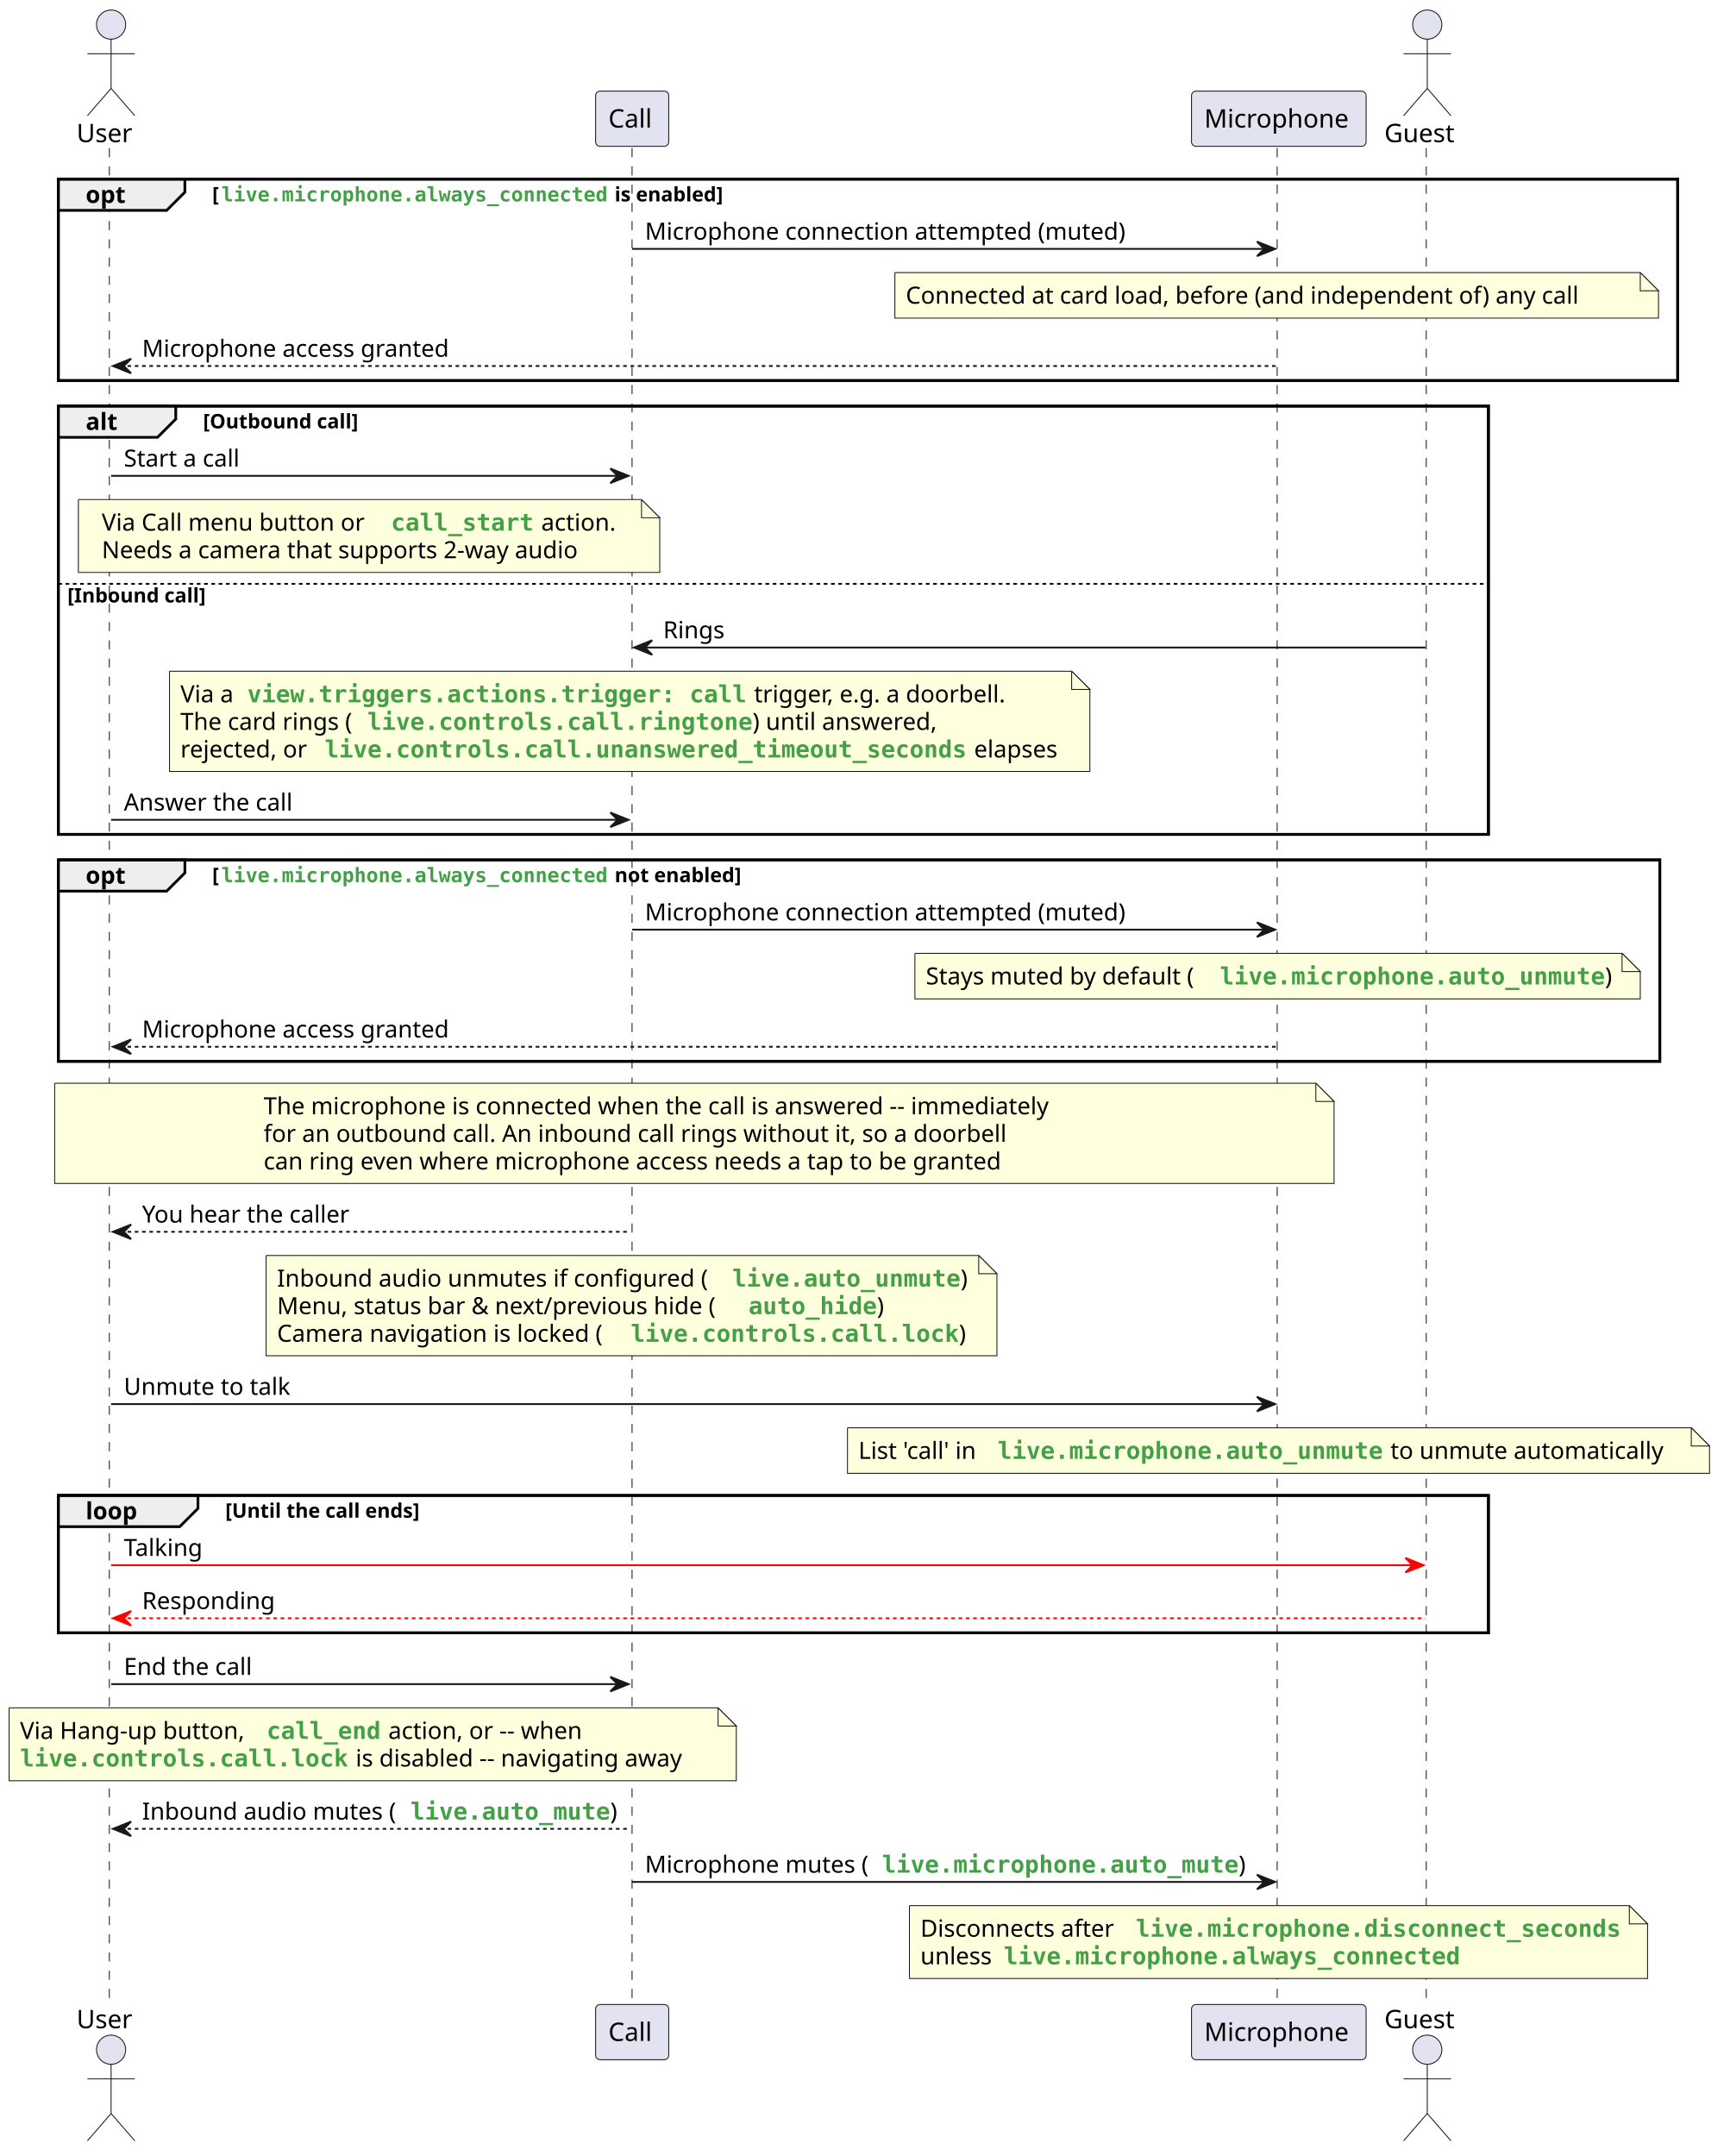
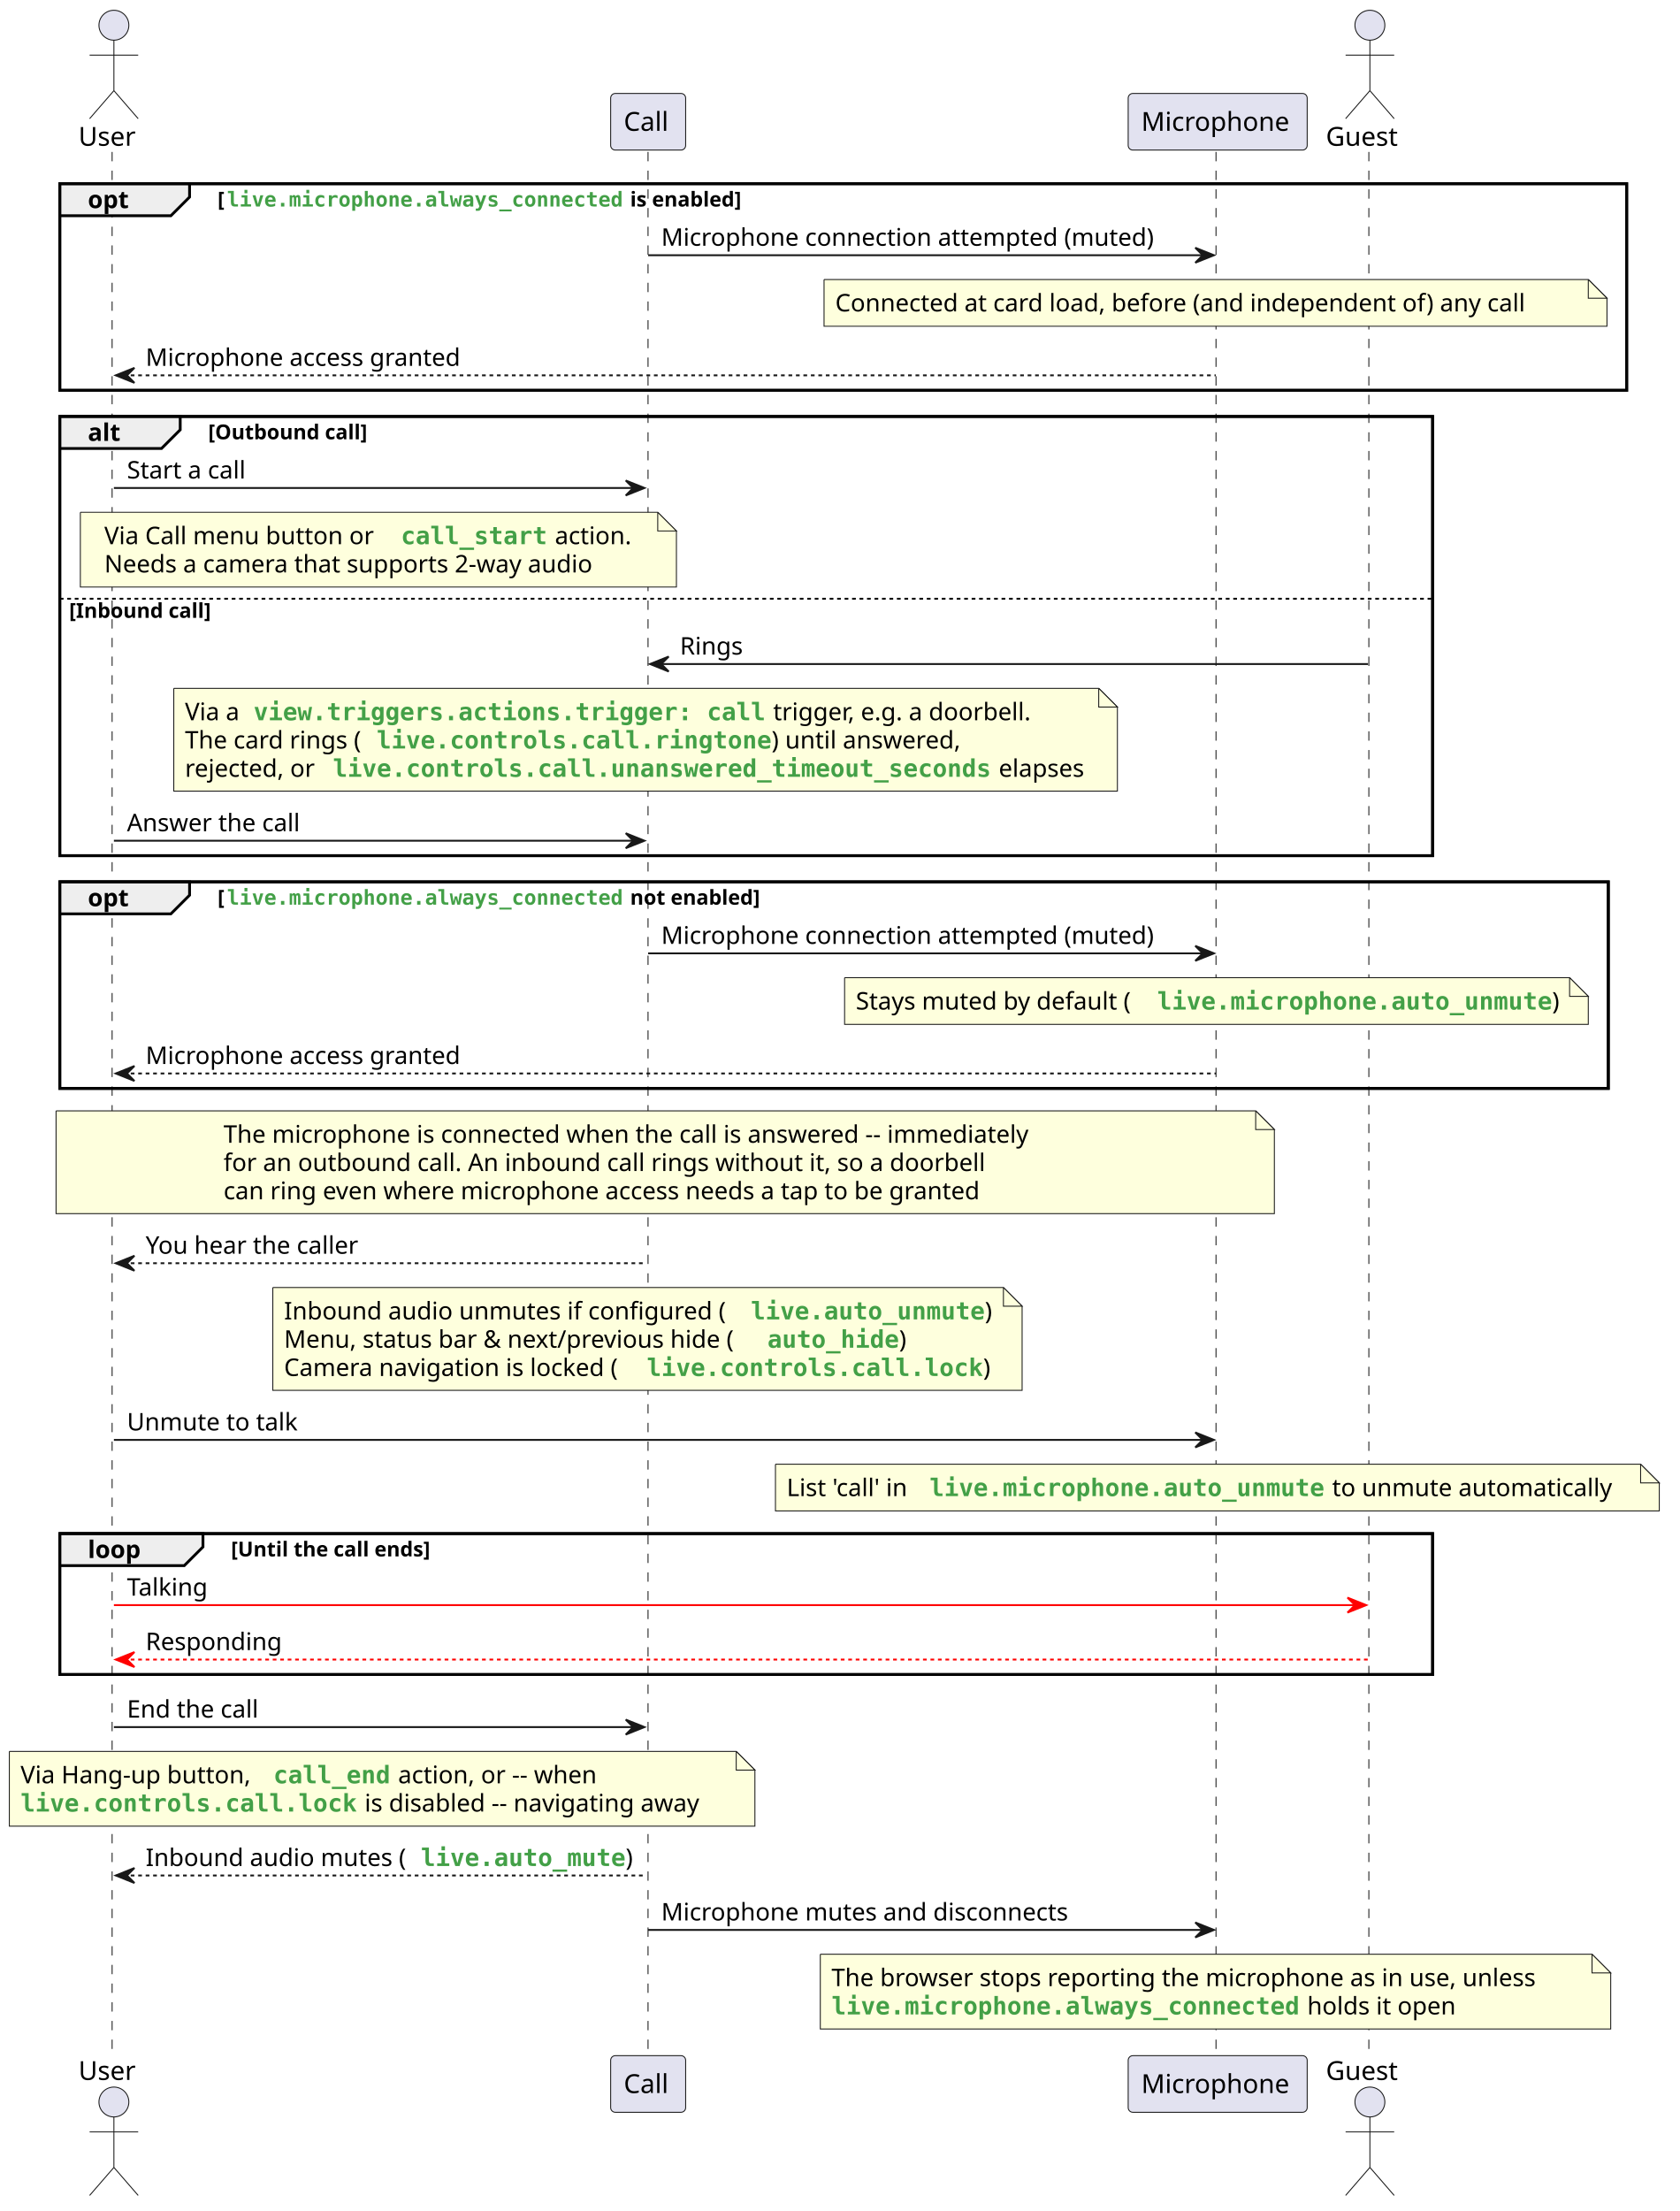
- <svg xmlns="http://www.w3.org/2000/svg" contentStyleType="text/css" data-diagram-type="SEQUENCE" height="1183px" preserveAspectRatio="none" style="width:949px;height:1183px;background:#FFFFFF;" version="1.1" viewBox="0 0 949 1183" width="949px" zoomAndPan="magnify">
+ <svg xmlns="http://www.w3.org/2000/svg" contentStyleType="text/css" data-diagram-type="SEQUENCE" height="1183px" preserveAspectRatio="none" style="width:899px;height:1183px;background:#FFFFFF;" version="1.1" viewBox="0 0 899 1183" width="899px" zoomAndPan="magnify">
  <defs />
  <g>
-     <rect fill="none" height="110.531" style="stroke:#000000;stroke-width:1.5;" width="888.55" x="32" y="98.297" />
-     <rect fill="none" height="235" style="stroke:#000000;stroke-width:1.5;" width="784.691" x="32" y="222.828" />
-     <rect fill="none" height="110.531" style="stroke:#000000;stroke-width:1.5;" width="878.711" x="32" y="471.828" />
-     <rect fill="none" height="75.398" style="stroke:#000000;stroke-width:1.5;" width="784.691" x="32" y="820.555" />
+     <rect fill="none" height="110.531" style="stroke:#000000;stroke-width:1.5;" width="838.55" x="32" y="98.297" />
+     <rect fill="none" height="235" style="stroke:#000000;stroke-width:1.5;" width="734.685" x="32" y="222.828" />
+     <rect fill="none" height="110.531" style="stroke:#000000;stroke-width:1.5;" width="828.711" x="32" y="471.828" />
+     <rect fill="none" height="75.398" style="stroke:#000000;stroke-width:1.5;" width="734.685" x="32" y="820.555" />
    <g class="participant-lifeline" data-entity-uid="part1" data-qualified-name="User" data-source-line="3" id="part1-lifeline">
      <g>
        <rect fill="#000000" fill-opacity="0" height="1019.586" width="8" x="56.955" y="81.297" />
        <line style="stroke:#181818;stroke-width:0.5;stroke-dasharray:5,5;" x1="60" x2="60" y1="81.297" y2="1100.883" />
      </g>
    </g>
    <g class="participant-lifeline" data-entity-uid="part2" data-qualified-name="Card" data-source-line="4" id="part2-lifeline">
      <g>
        <rect fill="#000000" fill-opacity="0" height="1019.586" width="8" x="342.872" y="81.297" />
        <line style="stroke:#181818;stroke-width:0.5;stroke-dasharray:5,5;" x1="346.805" x2="346.805" y1="81.297" y2="1100.883" />
      </g>
    </g>
    <g class="participant-lifeline" data-entity-uid="part3" data-qualified-name="Mic" data-source-line="5" id="part3-lifeline">
      <g>
-         <rect fill="#000000" fill-opacity="0" height="1019.586" width="8" x="697.674" y="81.297" />
-         <line style="stroke:#181818;stroke-width:0.5;stroke-dasharray:5,5;" x1="700.774" x2="700.774" y1="81.297" y2="1100.883" />
+         <rect fill="#000000" fill-opacity="0" height="1019.586" width="8" x="647.667" y="81.297" />
+         <line style="stroke:#181818;stroke-width:0.5;stroke-dasharray:5,5;" x1="650.768" x2="650.768" y1="81.297" y2="1100.883" />
      </g>
    </g>
    <g class="participant-lifeline" data-entity-uid="part4" data-qualified-name="Guest" data-source-line="6" id="part4-lifeline">
      <g>
-         <rect fill="#000000" fill-opacity="0" height="1019.586" width="8" x="779.132" y="81.297" />
-         <line style="stroke:#181818;stroke-width:0.5;stroke-dasharray:5,5;" x1="782.573" x2="782.573" y1="81.297" y2="1100.883" />
+         <rect fill="#000000" fill-opacity="0" height="1019.586" width="8" x="729.125" y="81.297" />
+         <line style="stroke:#181818;stroke-width:0.5;stroke-dasharray:5,5;" x1="732.566" x2="732.566" y1="81.297" y2="1100.883" />
      </g>
    </g>
    <g class="participant participant-head" data-entity-uid="part1" data-qualified-name="User" data-source-line="3" id="part1-head">
      <text fill="#000000" font-family="sans-serif" font-size="14" lengthAdjust="spacing" textLength="31.91" x="42" y="77.995">User</text>
      <ellipse cx="60.955" cy="13.5" fill="#E2E2F0" rx="8" ry="8" style="stroke:#181818;stroke-width:0.5;" />
      <path d="M60.955,21.5 L60.955,48.5 M47.955,29.5 L73.955,29.5 M60.955,48.5 L47.955,63.5 M60.955,48.5 L73.955,63.5" fill="none" style="stroke:#181818;stroke-width:0.5;" />
    </g>
    <g class="participant participant-tail" data-entity-uid="part1" data-qualified-name="User" data-source-line="3" id="part1-tail">
      <text fill="#000000" font-family="sans-serif" font-size="14" lengthAdjust="spacing" textLength="31.91" x="42" y="1112.878">User</text>
      <ellipse cx="60.955" cy="1124.68" fill="#E2E2F0" rx="8" ry="8" style="stroke:#181818;stroke-width:0.5;" />
      <path d="M60.955,1132.68 L60.955,1159.68 M47.955,1140.68 L73.955,1140.68 M60.955,1159.68 L47.955,1174.68 M60.955,1159.68 L73.955,1174.68" fill="none" style="stroke:#181818;stroke-width:0.5;" />
    </g>
    <g class="participant participant-head" data-entity-uid="part2" data-qualified-name="Card" data-source-line="4" id="part2-head">
      <rect fill="#E2E2F0" height="30.297" rx="2.5" ry="2.5" style="stroke:#181818;stroke-width:0.5;" width="40.134" x="326.805" y="50" />
      <text fill="#000000" font-family="sans-serif" font-size="14" lengthAdjust="spacing" textLength="26.134" x="333.805" y="69.995">Call</text>
    </g>
    <g class="participant participant-tail" data-entity-uid="part2" data-qualified-name="Card" data-source-line="4" id="part2-tail">
      <rect fill="#E2E2F0" height="30.297" rx="2.5" ry="2.5" style="stroke:#181818;stroke-width:0.5;" width="40.134" x="326.805" y="1099.883" />
      <text fill="#000000" font-family="sans-serif" font-size="14" lengthAdjust="spacing" textLength="26.134" x="333.805" y="1119.878">Call</text>
    </g>
    <g class="participant participant-head" data-entity-uid="part3" data-qualified-name="Mic" data-source-line="5" id="part3-head">
-       <rect fill="#E2E2F0" height="30.297" rx="2.5" ry="2.5" style="stroke:#181818;stroke-width:0.5;" width="95.799" x="653.774" y="50" />
-       <text fill="#000000" font-family="sans-serif" font-size="14" lengthAdjust="spacing" textLength="81.799" x="660.774" y="69.995">Microphone</text>
+       <rect fill="#E2E2F0" height="30.297" rx="2.5" ry="2.5" style="stroke:#181818;stroke-width:0.5;" width="95.799" x="603.768" y="50" />
+       <text fill="#000000" font-family="sans-serif" font-size="14" lengthAdjust="spacing" textLength="81.799" x="610.768" y="69.995">Microphone</text>
    </g>
    <g class="participant participant-tail" data-entity-uid="part3" data-qualified-name="Mic" data-source-line="5" id="part3-tail">
-       <rect fill="#E2E2F0" height="30.297" rx="2.5" ry="2.5" style="stroke:#181818;stroke-width:0.5;" width="95.799" x="653.774" y="1099.883" />
-       <text fill="#000000" font-family="sans-serif" font-size="14" lengthAdjust="spacing" textLength="81.799" x="660.774" y="1119.878">Microphone</text>
+       <rect fill="#E2E2F0" height="30.297" rx="2.5" ry="2.5" style="stroke:#181818;stroke-width:0.5;" width="95.799" x="603.768" y="1099.883" />
+       <text fill="#000000" font-family="sans-serif" font-size="14" lengthAdjust="spacing" textLength="81.799" x="610.768" y="1119.878">Microphone</text>
    </g>
    <g class="participant participant-head" data-entity-uid="part4" data-qualified-name="Guest" data-source-line="6" id="part4-head">
-       <text fill="#000000" font-family="sans-serif" font-size="14" lengthAdjust="spacing" textLength="41.118" x="759.573" y="77.995">Guest</text>
-       <ellipse cx="783.132" cy="13.5" fill="#E2E2F0" rx="8" ry="8" style="stroke:#181818;stroke-width:0.5;" />
-       <path d="M783.132,21.5 L783.132,48.5 M770.132,29.5 L796.132,29.5 M783.132,48.5 L770.132,63.5 M783.132,48.5 L796.132,63.5" fill="none" style="stroke:#181818;stroke-width:0.5;" />
+       <text fill="#000000" font-family="sans-serif" font-size="14" lengthAdjust="spacing" textLength="41.118" x="709.566" y="77.995">Guest</text>
+       <ellipse cx="733.125" cy="13.5" fill="#E2E2F0" rx="8" ry="8" style="stroke:#181818;stroke-width:0.5;" />
+       <path d="M733.125,21.5 L733.125,48.5 M720.125,29.5 L746.125,29.5 M733.125,48.5 L720.125,63.5 M733.125,48.5 L746.125,63.5" fill="none" style="stroke:#181818;stroke-width:0.5;" />
    </g>
    <g class="participant participant-tail" data-entity-uid="part4" data-qualified-name="Guest" data-source-line="6" id="part4-tail">
-       <text fill="#000000" font-family="sans-serif" font-size="14" lengthAdjust="spacing" textLength="41.118" x="759.573" y="1112.878">Guest</text>
-       <ellipse cx="783.132" cy="1124.68" fill="#E2E2F0" rx="8" ry="8" style="stroke:#181818;stroke-width:0.5;" />
-       <path d="M783.132,1132.68 L783.132,1159.68 M770.132,1140.68 L796.132,1140.68 M783.132,1159.68 L770.132,1174.68 M783.132,1159.68 L796.132,1174.68" fill="none" style="stroke:#181818;stroke-width:0.5;" />
+       <text fill="#000000" font-family="sans-serif" font-size="14" lengthAdjust="spacing" textLength="41.118" x="709.566" y="1112.878">Guest</text>
+       <ellipse cx="733.125" cy="1124.68" fill="#E2E2F0" rx="8" ry="8" style="stroke:#181818;stroke-width:0.5;" />
+       <path d="M733.125,1132.68 L733.125,1159.68 M720.125,1140.68 L746.125,1140.68 M733.125,1159.68 L720.125,1174.68 M733.125,1159.68 L746.125,1174.68" fill="none" style="stroke:#181818;stroke-width:0.5;" />
    </g>
    <path d="M32,98.297 L101.451,98.297 L101.451,105.43 L91.451,115.43 L32,115.43 L32,98.297" fill="#EEEEEE" style="stroke:#000000;stroke-width:1.5;" />
-     <rect fill="none" height="110.531" style="stroke:#000000;stroke-width:1.5;" width="888.55" x="32" y="98.297" />
+     <rect fill="none" height="110.531" style="stroke:#000000;stroke-width:1.5;" width="838.55" x="32" y="98.297" />
    <text fill="#000000" font-family="sans-serif" font-size="13" font-weight="700" lengthAdjust="spacing" textLength="24.451" x="47" y="111.364">opt</text>
    <text fill="#000000" font-family="sans-serif" font-size="11" font-weight="700" lengthAdjust="spacing" textLength="5.027" x="116.451" y="110.507">[</text>
    <text fill="#43A047" font-family="monospace" font-size="11" font-weight="700" lengthAdjust="spacing" textLength="211.922" x="121.478" y="110.507">live.microphone.always_connected</text>
    <text fill="#000000" font-family="sans-serif" font-size="11" font-weight="700" lengthAdjust="spacing" textLength="68.868" x="337.23" y="110.507">is enabled]</text>
    <g class="message" data-entity-1="part2" data-entity-2="part3" data-source-line="9" id="msg1">
-       <polygon fill="#181818" points="689.674,132.562,699.674,136.562,689.674,140.562,693.674,136.562" style="stroke:#181818;stroke-width:1;" />
-       <line style="stroke:#181818;stroke-width:1;" x1="346.872" x2="695.674" y1="136.562" y2="136.562" />
+       <polygon fill="#181818" points="639.667,132.562,649.667,136.562,639.667,140.562,643.667,136.562" style="stroke:#181818;stroke-width:1;" />
+       <line style="stroke:#181818;stroke-width:1;" x1="346.872" x2="645.667" y1="136.562" y2="136.562" />
      <text fill="#000000" font-family="sans-serif" font-size="13" lengthAdjust="spacing" textLength="280.795" x="353.872" y="131.497">Microphone connection attempted (muted)</text>
    </g>
-     <path d="M491,149.562 L491,174.562 L910,174.562 L910,159.562 L900,149.562 L491,149.562" fill="#FEFFDD" style="stroke:#181818;stroke-width:0.5;" />
-     <path d="M900,149.562 L900,159.562 L910,159.562 L900,149.562" fill="#FEFFDD" style="stroke:#181818;stroke-width:0.5;" />
-     <text fill="#000000" font-family="sans-serif" font-size="13" lengthAdjust="spacing" textLength="398.55" x="497" y="166.629">Connected at card load, before (and independent of) any call</text>
+     <path d="M441,149.562 L441,174.562 L860,174.562 L860,159.562 L850,149.562 L441,149.562" fill="#FEFFDD" style="stroke:#181818;stroke-width:0.5;" />
+     <path d="M850,149.562 L850,159.562 L860,159.562 L850,149.562" fill="#FEFFDD" style="stroke:#181818;stroke-width:0.5;" />
+     <text fill="#000000" font-family="sans-serif" font-size="13" lengthAdjust="spacing" textLength="398.55" x="447" y="166.629">Connected at card load, before (and independent of) any call</text>
    <g class="message" data-entity-1="part3" data-entity-2="part1" data-source-line="11" id="msg2">
      <polygon fill="#181818" points="71.955,196.828,61.955,200.828,71.955,204.828,67.955,200.828" style="stroke:#181818;stroke-width:1;" />
-       <line style="stroke:#181818;stroke-width:1;stroke-dasharray:2,2;" x1="65.955" x2="700.674" y1="200.828" y2="200.828" />
+       <line style="stroke:#181818;stroke-width:1;stroke-dasharray:2,2;" x1="65.955" x2="650.667" y1="200.828" y2="200.828" />
      <text fill="#000000" font-family="sans-serif" font-size="13" lengthAdjust="spacing" textLength="179.175" x="77.955" y="195.762">Microphone access granted</text>
    </g>
    <path d="M32,222.828 L96.443,222.828 L96.443,229.961 L86.443,239.961 L32,239.961 L32,222.828" fill="#EEEEEE" style="stroke:#000000;stroke-width:1.5;" />
-     <rect fill="none" height="235" style="stroke:#000000;stroke-width:1.5;" width="784.691" x="32" y="222.828" />
+     <rect fill="none" height="235" style="stroke:#000000;stroke-width:1.5;" width="734.685" x="32" y="222.828" />
    <text fill="#000000" font-family="sans-serif" font-size="13" font-weight="700" lengthAdjust="spacing" textLength="19.443" x="47" y="235.895">alt</text>
    <text fill="#000000" font-family="sans-serif" font-size="11" font-weight="700" lengthAdjust="spacing" textLength="96.776" x="111.443" y="235.039">[Outbound call]</text>
    <g class="message" data-entity-1="part1" data-entity-2="part2" data-source-line="15" id="msg3">
      <polygon fill="#181818" points="334.872,257.094,344.872,261.094,334.872,265.094,338.872,261.094" style="stroke:#181818;stroke-width:1;" />
      <line style="stroke:#181818;stroke-width:1;" x1="60.955" x2="340.872" y1="261.094" y2="261.094" />
      <text fill="#000000" font-family="sans-serif" font-size="13" lengthAdjust="spacing" textLength="70.326" x="67.955" y="256.028">Start a call</text>
    </g>
    <path d="M43,274.094 L43,314.094 L362,314.094 L362,284.094 L352,274.094 L43,274.094" fill="#FEFFDD" style="stroke:#181818;stroke-width:0.5;" />
    <path d="M352,274.094 L352,284.094 L362,284.094 L352,274.094" fill="#FEFFDD" style="stroke:#181818;stroke-width:0.5;" />
    <text fill="#000000" font-family="sans-serif" font-size="13" lengthAdjust="spacing" textLength="154.584" x="55.838" y="291.161">Via Call menu button or</text>
    <text fill="#43A047" font-family="monospace" font-size="13" font-weight="700" lengthAdjust="spacing" textLength="78.267" x="214.554" y="291.161">call_start</text>
    <text fill="#000000" font-family="sans-serif" font-size="13" lengthAdjust="spacing" textLength="44.148" x="296.953" y="291.161">action.</text>
    <text fill="#000000" font-family="sans-serif" font-size="13" lengthAdjust="spacing" textLength="280.954" x="55.838" y="306.293">Needs a camera that supports 2-way audio</text>
-     <line style="stroke:#000000;stroke-width:1;stroke-dasharray:2,2;" x1="32" x2="816.691" y1="320.359" y2="320.359" />
+     <line style="stroke:#000000;stroke-width:1;stroke-dasharray:2,2;" x1="32" x2="766.685" y1="320.359" y2="320.359" />
    <text fill="#000000" font-family="sans-serif" font-size="11" font-weight="700" lengthAdjust="spacing" textLength="86.26" x="37" y="330.57">[Inbound call]</text>
    <g class="message" data-entity-1="part4" data-entity-2="part2" data-source-line="21" id="msg4">
      <polygon fill="#181818" points="357.872,351.297,347.872,355.297,357.872,359.297,353.872,355.297" style="stroke:#181818;stroke-width:1;" />
-       <line style="stroke:#181818;stroke-width:1;" x1="351.872" x2="782.132" y1="355.297" y2="355.297" />
+       <line style="stroke:#181818;stroke-width:1;" x1="351.872" x2="732.125" y1="355.297" y2="355.297" />
      <text fill="#000000" font-family="sans-serif" font-size="13" lengthAdjust="spacing" textLength="35.909" x="363.872" y="350.231">Rings</text>
    </g>
    <path d="M93,368.297 L93,423.297 L598,423.297 L598,378.297 L588,368.297 L93,368.297" fill="#FEFFDD" style="stroke:#181818;stroke-width:0.5;" />
    <path d="M588,368.297 L588,378.297 L598,378.297 L588,368.297" fill="#FEFFDD" style="stroke:#181818;stroke-width:0.5;" />
    <text fill="#000000" font-family="sans-serif" font-size="13" lengthAdjust="spacing" textLength="32.57" x="99" y="385.364">Via a</text>
    <text fill="#43A047" font-family="monospace" font-size="13" font-weight="700" lengthAdjust="spacing" textLength="273.933" x="135.702" y="385.364">view.triggers.actions.trigger: call</text>
    <text fill="#000000" font-family="sans-serif" font-size="13" lengthAdjust="spacing" textLength="150.02" x="413.768" y="385.364">trigger, e.g. a doorbell.</text>
    <text fill="#000000" font-family="sans-serif" font-size="13" lengthAdjust="spacing" textLength="102.578" x="99" y="400.497">The card rings (</text>
    <text fill="#43A047" font-family="monospace" font-size="13" font-weight="700" lengthAdjust="spacing" textLength="211.32" x="201.578" y="400.497">live.controls.call.ringtone</text>
    <text fill="#000000" font-family="sans-serif" font-size="13" lengthAdjust="spacing" textLength="109.472" x="412.898" y="400.497">) until answered,</text>
    <text fill="#000000" font-family="sans-serif" font-size="13" lengthAdjust="spacing" textLength="75.01" x="99" y="415.629">rejected, or</text>
    <text fill="#43A047" font-family="monospace" font-size="13" font-weight="700" lengthAdjust="spacing" textLength="352.2" x="178.143" y="415.629">live.controls.call.unanswered_timeout_seconds</text>
    <text fill="#000000" font-family="sans-serif" font-size="13" lengthAdjust="spacing" textLength="49.372" x="534.475" y="415.629">elapses</text>
    <g class="message" data-entity-1="part1" data-entity-2="part2" data-source-line="27" id="msg5">
      <polygon fill="#181818" points="334.872,445.828,344.872,449.828,334.872,453.828,338.872,449.828" style="stroke:#181818;stroke-width:1;" />
      <line style="stroke:#181818;stroke-width:1;" x1="60.955" x2="340.872" y1="449.828" y2="449.828" />
      <text fill="#000000" font-family="sans-serif" font-size="13" lengthAdjust="spacing" textLength="99.817" x="67.955" y="444.762">Answer the call</text>
    </g>
    <path d="M32,471.828 L101.451,471.828 L101.451,478.961 L91.451,488.961 L32,488.961 L32,471.828" fill="#EEEEEE" style="stroke:#000000;stroke-width:1.5;" />
-     <rect fill="none" height="110.531" style="stroke:#000000;stroke-width:1.5;" width="878.711" x="32" y="471.828" />
+     <rect fill="none" height="110.531" style="stroke:#000000;stroke-width:1.5;" width="828.711" x="32" y="471.828" />
    <text fill="#000000" font-family="sans-serif" font-size="13" font-weight="700" lengthAdjust="spacing" textLength="24.451" x="47" y="484.895">opt</text>
    <text fill="#000000" font-family="sans-serif" font-size="11" font-weight="700" lengthAdjust="spacing" textLength="5.027" x="116.451" y="484.039">[</text>
    <text fill="#43A047" font-family="monospace" font-size="11" font-weight="700" lengthAdjust="spacing" textLength="211.922" x="121.478" y="484.039">live.microphone.always_connected</text>
    <text fill="#000000" font-family="sans-serif" font-size="11" font-weight="700" lengthAdjust="spacing" textLength="79.197" x="337.23" y="484.039">not enabled]</text>
    <g class="message" data-entity-1="part2" data-entity-2="part3" data-source-line="31" id="msg6">
-       <polygon fill="#181818" points="689.674,506.094,699.674,510.094,689.674,514.094,693.674,510.094" style="stroke:#181818;stroke-width:1;" />
-       <line style="stroke:#181818;stroke-width:1;" x1="346.872" x2="695.674" y1="510.094" y2="510.094" />
+       <polygon fill="#181818" points="639.667,506.094,649.667,510.094,639.667,514.094,643.667,510.094" style="stroke:#181818;stroke-width:1;" />
+       <line style="stroke:#181818;stroke-width:1;" x1="346.872" x2="645.667" y1="510.094" y2="510.094" />
      <text fill="#000000" font-family="sans-serif" font-size="13" lengthAdjust="spacing" textLength="280.795" x="353.872" y="505.028">Microphone connection attempted (muted)</text>
    </g>
-     <path d="M502,523.094 L502,548.094 L900,548.094 L900,533.094 L890,523.094 L502,523.094" fill="#FEFFDD" style="stroke:#181818;stroke-width:0.5;" />
-     <path d="M890,523.094 L890,533.094 L900,533.094 L890,523.094" fill="#FEFFDD" style="stroke:#181818;stroke-width:0.5;" />
-     <text fill="#000000" font-family="sans-serif" font-size="13" lengthAdjust="spacing" textLength="161.319" x="508" y="540.161">Stays muted by default (</text>
-     <text fill="#43A047" font-family="monospace" font-size="13" font-weight="700" lengthAdjust="spacing" textLength="211.32" x="669.319" y="540.161">live.microphone.auto_unmute</text>
-     <text fill="#000000" font-family="sans-serif" font-size="13" lengthAdjust="spacing" textLength="5.072" x="880.639" y="540.161">)</text>
+     <path d="M452,523.094 L452,548.094 L850,548.094 L850,533.094 L840,523.094 L452,523.094" fill="#FEFFDD" style="stroke:#181818;stroke-width:0.5;" />
+     <path d="M840,523.094 L840,533.094 L850,533.094 L840,523.094" fill="#FEFFDD" style="stroke:#181818;stroke-width:0.5;" />
+     <text fill="#000000" font-family="sans-serif" font-size="13" lengthAdjust="spacing" textLength="161.319" x="458" y="540.161">Stays muted by default (</text>
+     <text fill="#43A047" font-family="monospace" font-size="13" font-weight="700" lengthAdjust="spacing" textLength="211.32" x="619.319" y="540.161">live.microphone.auto_unmute</text>
+     <text fill="#000000" font-family="sans-serif" font-size="13" lengthAdjust="spacing" textLength="5.072" x="830.639" y="540.161">)</text>
    <g class="message" data-entity-1="part3" data-entity-2="part1" data-source-line="33" id="msg7">
      <polygon fill="#181818" points="71.955,570.359,61.955,574.359,71.955,578.359,67.955,574.359" style="stroke:#181818;stroke-width:1;" />
-       <line style="stroke:#181818;stroke-width:1;stroke-dasharray:2,2;" x1="65.955" x2="700.674" y1="574.359" y2="574.359" />
+       <line style="stroke:#181818;stroke-width:1;stroke-dasharray:2,2;" x1="65.955" x2="650.667" y1="574.359" y2="574.359" />
      <text fill="#000000" font-family="sans-serif" font-size="13" lengthAdjust="spacing" textLength="179.175" x="77.955" y="569.293">Microphone access granted</text>
    </g>
-     <path d="M30,594.359 L30,649.359 L732,649.359 L732,604.359 L722,594.359 L30,594.359" fill="#FEFFDD" style="stroke:#181818;stroke-width:0.5;" />
-     <path d="M722,594.359 L722,604.359 L732,604.359 L722,594.359" fill="#FEFFDD" style="stroke:#181818;stroke-width:0.5;" />
-     <text fill="#000000" font-family="sans-serif" font-size="13" lengthAdjust="spacing" textLength="464.28" x="144.647" y="611.426">The microphone is connected when the call is answered -- immediately</text>
-     <text fill="#000000" font-family="sans-serif" font-size="13" lengthAdjust="spacing" textLength="434.224" x="144.647" y="626.559">for an outbound call. An inbound call rings without it, so a doorbell</text>
-     <text fill="#000000" font-family="sans-serif" font-size="13" lengthAdjust="spacing" textLength="436.598" x="144.647" y="641.692">can ring even where microphone access needs a tap to be granted</text>
+     <path d="M30,594.359 L30,649.359 L682,649.359 L682,604.359 L672,594.359 L30,594.359" fill="#FEFFDD" style="stroke:#181818;stroke-width:0.5;" />
+     <path d="M672,594.359 L672,604.359 L682,604.359 L672,594.359" fill="#FEFFDD" style="stroke:#181818;stroke-width:0.5;" />
+     <text fill="#000000" font-family="sans-serif" font-size="13" lengthAdjust="spacing" textLength="464.28" x="119.643" y="611.426">The microphone is connected when the call is answered -- immediately</text>
+     <text fill="#000000" font-family="sans-serif" font-size="13" lengthAdjust="spacing" textLength="434.224" x="119.643" y="626.559">for an outbound call. An inbound call rings without it, so a doorbell</text>
+     <text fill="#000000" font-family="sans-serif" font-size="13" lengthAdjust="spacing" textLength="436.598" x="119.643" y="641.692">can ring even where microphone access needs a tap to be granted</text>
    <g class="message" data-entity-1="part2" data-entity-2="part1" data-source-line="42" id="msg8">
      <polygon fill="#181818" points="71.955,671.891,61.955,675.891,71.955,679.891,67.955,675.891" style="stroke:#181818;stroke-width:1;" />
      <line style="stroke:#181818;stroke-width:1;stroke-dasharray:2,2;" x1="65.955" x2="345.872" y1="675.891" y2="675.891" />
      <text fill="#000000" font-family="sans-serif" font-size="13" lengthAdjust="spacing" textLength="123.094" x="77.955" y="670.825">You hear the caller</text>
    </g>
    <path d="M146,688.891 L146,743.891 L547,743.891 L547,698.891 L537,688.891 L146,688.891" fill="#FEFFDD" style="stroke:#181818;stroke-width:0.5;" />
    <path d="M537,688.891 L537,698.891 L547,698.891 L537,688.891" fill="#FEFFDD" style="stroke:#181818;stroke-width:0.5;" />
    <text fill="#000000" font-family="sans-serif" font-size="13" lengthAdjust="spacing" textLength="249.818" x="152" y="705.957">Inbound audio unmutes if configured (</text>
    <text fill="#43A047" font-family="monospace" font-size="13" font-weight="700" lengthAdjust="spacing" textLength="125.227" x="401.818" y="705.957">live.auto_unmute</text>
    <text fill="#000000" font-family="sans-serif" font-size="13" lengthAdjust="spacing" textLength="5.072" x="527.045" y="705.957">)</text>
    <text fill="#000000" font-family="sans-serif" font-size="13" lengthAdjust="spacing" textLength="258.711" x="152" y="721.09">Menu, status bar &amp; next/previous hide (</text>
    <text fill="#43A047" font-family="monospace" font-size="13" font-weight="700" lengthAdjust="spacing" textLength="70.44" x="410.711" y="721.09">auto_hide</text>
    <text fill="#000000" font-family="sans-serif" font-size="13" lengthAdjust="spacing" textLength="5.072" x="481.151" y="721.09">)</text>
    <text fill="#000000" font-family="sans-serif" font-size="13" lengthAdjust="spacing" textLength="194.124" x="152" y="736.223">Camera navigation is locked (</text>
    <text fill="#43A047" font-family="monospace" font-size="13" font-weight="700" lengthAdjust="spacing" textLength="180.013" x="346.124" y="736.223">live.controls.call.lock</text>
    <text fill="#000000" font-family="sans-serif" font-size="13" lengthAdjust="spacing" textLength="5.072" x="526.137" y="736.223">)</text>
    <g class="message" data-entity-1="part1" data-entity-2="part3" data-source-line="49" id="msg9">
-       <polygon fill="#181818" points="689.674,766.422,699.674,770.422,689.674,774.422,693.674,770.422" style="stroke:#181818;stroke-width:1;" />
-       <line style="stroke:#181818;stroke-width:1;" x1="60.955" x2="695.674" y1="770.422" y2="770.422" />
+       <polygon fill="#181818" points="639.667,766.422,649.667,770.422,639.667,774.422,643.667,770.422" style="stroke:#181818;stroke-width:1;" />
+       <line style="stroke:#181818;stroke-width:1;" x1="60.955" x2="645.667" y1="770.422" y2="770.422" />
      <text fill="#000000" font-family="sans-serif" font-size="13" lengthAdjust="spacing" textLength="97.272" x="67.955" y="765.356">Unmute to talk</text>
    </g>
-     <path d="M465,783.422 L465,808.422 L938,808.422 L938,793.422 L928,783.422 L465,783.422" fill="#FEFFDD" style="stroke:#181818;stroke-width:0.5;" />
-     <path d="M928,783.422 L928,793.422 L938,793.422 L928,783.422" fill="#FEFFDD" style="stroke:#181818;stroke-width:0.5;" />
-     <text fill="#000000" font-family="sans-serif" font-size="13" lengthAdjust="spacing" textLength="72.325" x="471" y="800.489">List 'call' in</text>
-     <text fill="#43A047" font-family="monospace" font-size="13" font-weight="700" lengthAdjust="spacing" textLength="211.32" x="547.457" y="800.489">live.microphone.auto_unmute</text>
-     <text fill="#000000" font-family="sans-serif" font-size="13" lengthAdjust="spacing" textLength="160.418" x="762.91" y="800.489">to unmute automatically</text>
+     <path d="M415,783.422 L415,808.422 L888,808.422 L888,793.422 L878,783.422 L415,783.422" fill="#FEFFDD" style="stroke:#181818;stroke-width:0.5;" />
+     <path d="M878,783.422 L878,793.422 L888,793.422 L878,783.422" fill="#FEFFDD" style="stroke:#181818;stroke-width:0.5;" />
+     <text fill="#000000" font-family="sans-serif" font-size="13" lengthAdjust="spacing" textLength="72.325" x="421" y="800.489">List 'call' in</text>
+     <text fill="#43A047" font-family="monospace" font-size="13" font-weight="700" lengthAdjust="spacing" textLength="211.32" x="497.457" y="800.489">live.microphone.auto_unmute</text>
+     <text fill="#000000" font-family="sans-serif" font-size="13" lengthAdjust="spacing" textLength="160.418" x="712.91" y="800.489">to unmute automatically</text>
    <path d="M32,820.555 L108.624,820.555 L108.624,827.688 L98.624,837.688 L32,837.688 L32,820.555" fill="#EEEEEE" style="stroke:#000000;stroke-width:1.5;" />
-     <rect fill="none" height="75.398" style="stroke:#000000;stroke-width:1.5;" width="784.691" x="32" y="820.555" />
+     <rect fill="none" height="75.398" style="stroke:#000000;stroke-width:1.5;" width="734.685" x="32" y="820.555" />
    <text fill="#000000" font-family="sans-serif" font-size="13" font-weight="700" lengthAdjust="spacing" textLength="31.624" x="47" y="833.622">loop</text>
    <text fill="#000000" font-family="sans-serif" font-size="11" font-weight="700" lengthAdjust="spacing" textLength="122.853" x="123.624" y="832.765">[Until the call ends]</text>
    <g class="message" data-entity-1="part1" data-entity-2="part4" data-source-line="53" id="msg10">
-       <polygon fill="#FF0000" points="771.132,854.82,781.132,858.82,771.132,862.82,775.132,858.82" style="stroke:#FF0000;stroke-width:1;" />
-       <line style="stroke:#FF0000;stroke-width:1;" x1="60.955" x2="777.132" y1="858.82" y2="858.82" />
+       <polygon fill="#FF0000" points="721.125,854.82,731.125,858.82,721.125,862.82,725.125,858.82" style="stroke:#FF0000;stroke-width:1;" />
+       <line style="stroke:#FF0000;stroke-width:1;" x1="60.955" x2="727.125" y1="858.82" y2="858.82" />
      <text fill="#000000" font-family="sans-serif" font-size="13" lengthAdjust="spacing" textLength="47.15" x="67.955" y="853.754">Talking</text>
    </g>
    <g class="message" data-entity-1="part4" data-entity-2="part1" data-source-line="54" id="msg11">
      <polygon fill="#FF0000" points="71.955,883.953,61.955,887.953,71.955,891.953,67.955,887.953" style="stroke:#FF0000;stroke-width:1;" />
-       <line style="stroke:#FF0000;stroke-width:1;stroke-dasharray:2,2;" x1="65.955" x2="782.132" y1="887.953" y2="887.953" />
+       <line style="stroke:#FF0000;stroke-width:1;stroke-dasharray:2,2;" x1="65.955" x2="732.125" y1="887.953" y2="887.953" />
      <text fill="#000000" font-family="sans-serif" font-size="13" lengthAdjust="spacing" textLength="76.603" x="77.955" y="882.887">Responding</text>
    </g>
    <g class="message" data-entity-1="part1" data-entity-2="part2" data-source-line="57" id="msg12">
      <polygon fill="#181818" points="334.872,920.086,344.872,924.086,334.872,928.086,338.872,924.086" style="stroke:#181818;stroke-width:1;" />
      <line style="stroke:#181818;stroke-width:1;" x1="60.955" x2="340.872" y1="924.086" y2="924.086" />
      <text fill="#000000" font-family="sans-serif" font-size="13" lengthAdjust="spacing" textLength="76.642" x="67.955" y="919.02">End the call</text>
    </g>
    <path d="M5,937.086 L5,977.086 L404,977.086 L404,947.086 L394,937.086 L5,937.086" fill="#FEFFDD" style="stroke:#181818;stroke-width:0.5;" />
    <path d="M394,937.086 L394,947.086 L404,947.086 L394,937.086" fill="#FEFFDD" style="stroke:#181818;stroke-width:0.5;" />
    <text fill="#000000" font-family="sans-serif" font-size="13" lengthAdjust="spacing" textLength="131.162" x="11" y="954.153">Via Hang-up button,</text>
    <text fill="#43A047" font-family="monospace" font-size="13" font-weight="700" lengthAdjust="spacing" textLength="62.613" x="146.294" y="954.153">call_end</text>
    <text fill="#000000" font-family="sans-serif" font-size="13" lengthAdjust="spacing" textLength="114.334" x="213.04" y="954.153">action, or -- when</text>
    <text fill="#43A047" font-family="monospace" font-size="13" font-weight="700" lengthAdjust="spacing" textLength="180.013" x="11" y="969.286">live.controls.call.lock</text>
    <text fill="#000000" font-family="sans-serif" font-size="13" lengthAdjust="spacing" textLength="194.2" x="195.145" y="969.286">is disabled -- navigating away</text>
    <g class="message" data-entity-1="part2" data-entity-2="part1" data-source-line="63" id="msg13">
      <polygon fill="#181818" points="71.955,999.484,61.955,1003.484,71.955,1007.484,67.955,1003.484" style="stroke:#181818;stroke-width:1;" />
      <line style="stroke:#181818;stroke-width:1;stroke-dasharray:2,2;" x1="65.955" x2="345.872" y1="1003.484" y2="1003.484" />
      <text fill="#000000" font-family="sans-serif" font-size="13" lengthAdjust="spacing" textLength="147.272" x="77.955" y="998.418">Inbound audio mutes (</text>
      <text fill="#43A047" font-family="monospace" font-size="13" font-weight="700" lengthAdjust="spacing" textLength="109.573" x="225.227" y="998.418">live.auto_mute</text>
      <text fill="#000000" font-family="sans-serif" font-size="13" lengthAdjust="spacing" textLength="5.072" x="334.8" y="998.418">)</text>
    </g>
    <g class="message" data-entity-1="part2" data-entity-2="part3" data-source-line="64" id="msg14">
-       <polygon fill="#181818" points="689.674,1028.617,699.674,1032.617,689.674,1036.617,693.674,1032.617" style="stroke:#181818;stroke-width:1;" />
-       <line style="stroke:#181818;stroke-width:1;" x1="346.872" x2="695.674" y1="1032.617" y2="1032.617" />
-       <text fill="#000000" font-family="sans-serif" font-size="13" lengthAdjust="spacing" textLength="130.064" x="353.872" y="1027.551">Microphone mutes (</text>
-       <text fill="#43A047" font-family="monospace" font-size="13" font-weight="700" lengthAdjust="spacing" textLength="195.667" x="483.935" y="1027.551">live.microphone.auto_mute</text>
-       <text fill="#000000" font-family="sans-serif" font-size="13" lengthAdjust="spacing" textLength="5.072" x="679.602" y="1027.551">)</text>
-     </g>
-     <path d="M499,1045.617 L499,1085.617 L904,1085.617 L904,1055.617 L894,1045.617 L499,1045.617" fill="#FEFFDD" style="stroke:#181818;stroke-width:0.5;" />
-     <path d="M894,1045.617 L894,1055.617 L904,1055.617 L894,1045.617" fill="#FEFFDD" style="stroke:#181818;stroke-width:0.5;" />
-     <text fill="#000000" font-family="sans-serif" font-size="13" lengthAdjust="spacing" textLength="114.106" x="505" y="1062.684">Disconnects after</text>
-     <text fill="#43A047" font-family="monospace" font-size="13" font-weight="700" lengthAdjust="spacing" textLength="266.106" x="623.238" y="1062.684">live.microphone.disconnect_seconds</text>
-     <text fill="#000000" font-family="sans-serif" font-size="13" lengthAdjust="spacing" textLength="41.634" x="505" y="1077.817">unless</text>
-     <text fill="#43A047" font-family="monospace" font-size="13" font-weight="700" lengthAdjust="spacing" textLength="250.453" x="550.767" y="1077.817">live.microphone.always_connected</text>
+       <polygon fill="#181818" points="639.667,1028.617,649.667,1032.617,639.667,1036.617,643.667,1032.617" style="stroke:#181818;stroke-width:1;" />
+       <line style="stroke:#181818;stroke-width:1;" x1="346.872" x2="645.667" y1="1032.617" y2="1032.617" />
+       <text fill="#000000" font-family="sans-serif" font-size="13" lengthAdjust="spacing" textLength="230.814" x="353.872" y="1027.551">Microphone mutes and disconnects</text>
+     </g>
+     <path d="M439,1045.617 L439,1085.617 L862,1085.617 L862,1055.617 L852,1045.617 L439,1045.617" fill="#FEFFDD" style="stroke:#181818;stroke-width:0.5;" />
+     <path d="M852,1045.617 L852,1055.617 L862,1055.617 L852,1045.617" fill="#FEFFDD" style="stroke:#181818;stroke-width:0.5;" />
+     <text fill="#000000" font-family="sans-serif" font-size="13" lengthAdjust="spacing" textLength="402.714" x="445" y="1062.684">The browser stops reporting the microphone as in use, unless</text>
+     <text fill="#43A047" font-family="monospace" font-size="13" font-weight="700" lengthAdjust="spacing" textLength="250.453" x="445" y="1077.817">live.microphone.always_connected</text>
+     <text fill="#000000" font-family="sans-serif" font-size="13" lengthAdjust="spacing" textLength="84.246" x="699.585" y="1077.817">holds it open</text>
  </g>
</svg>
